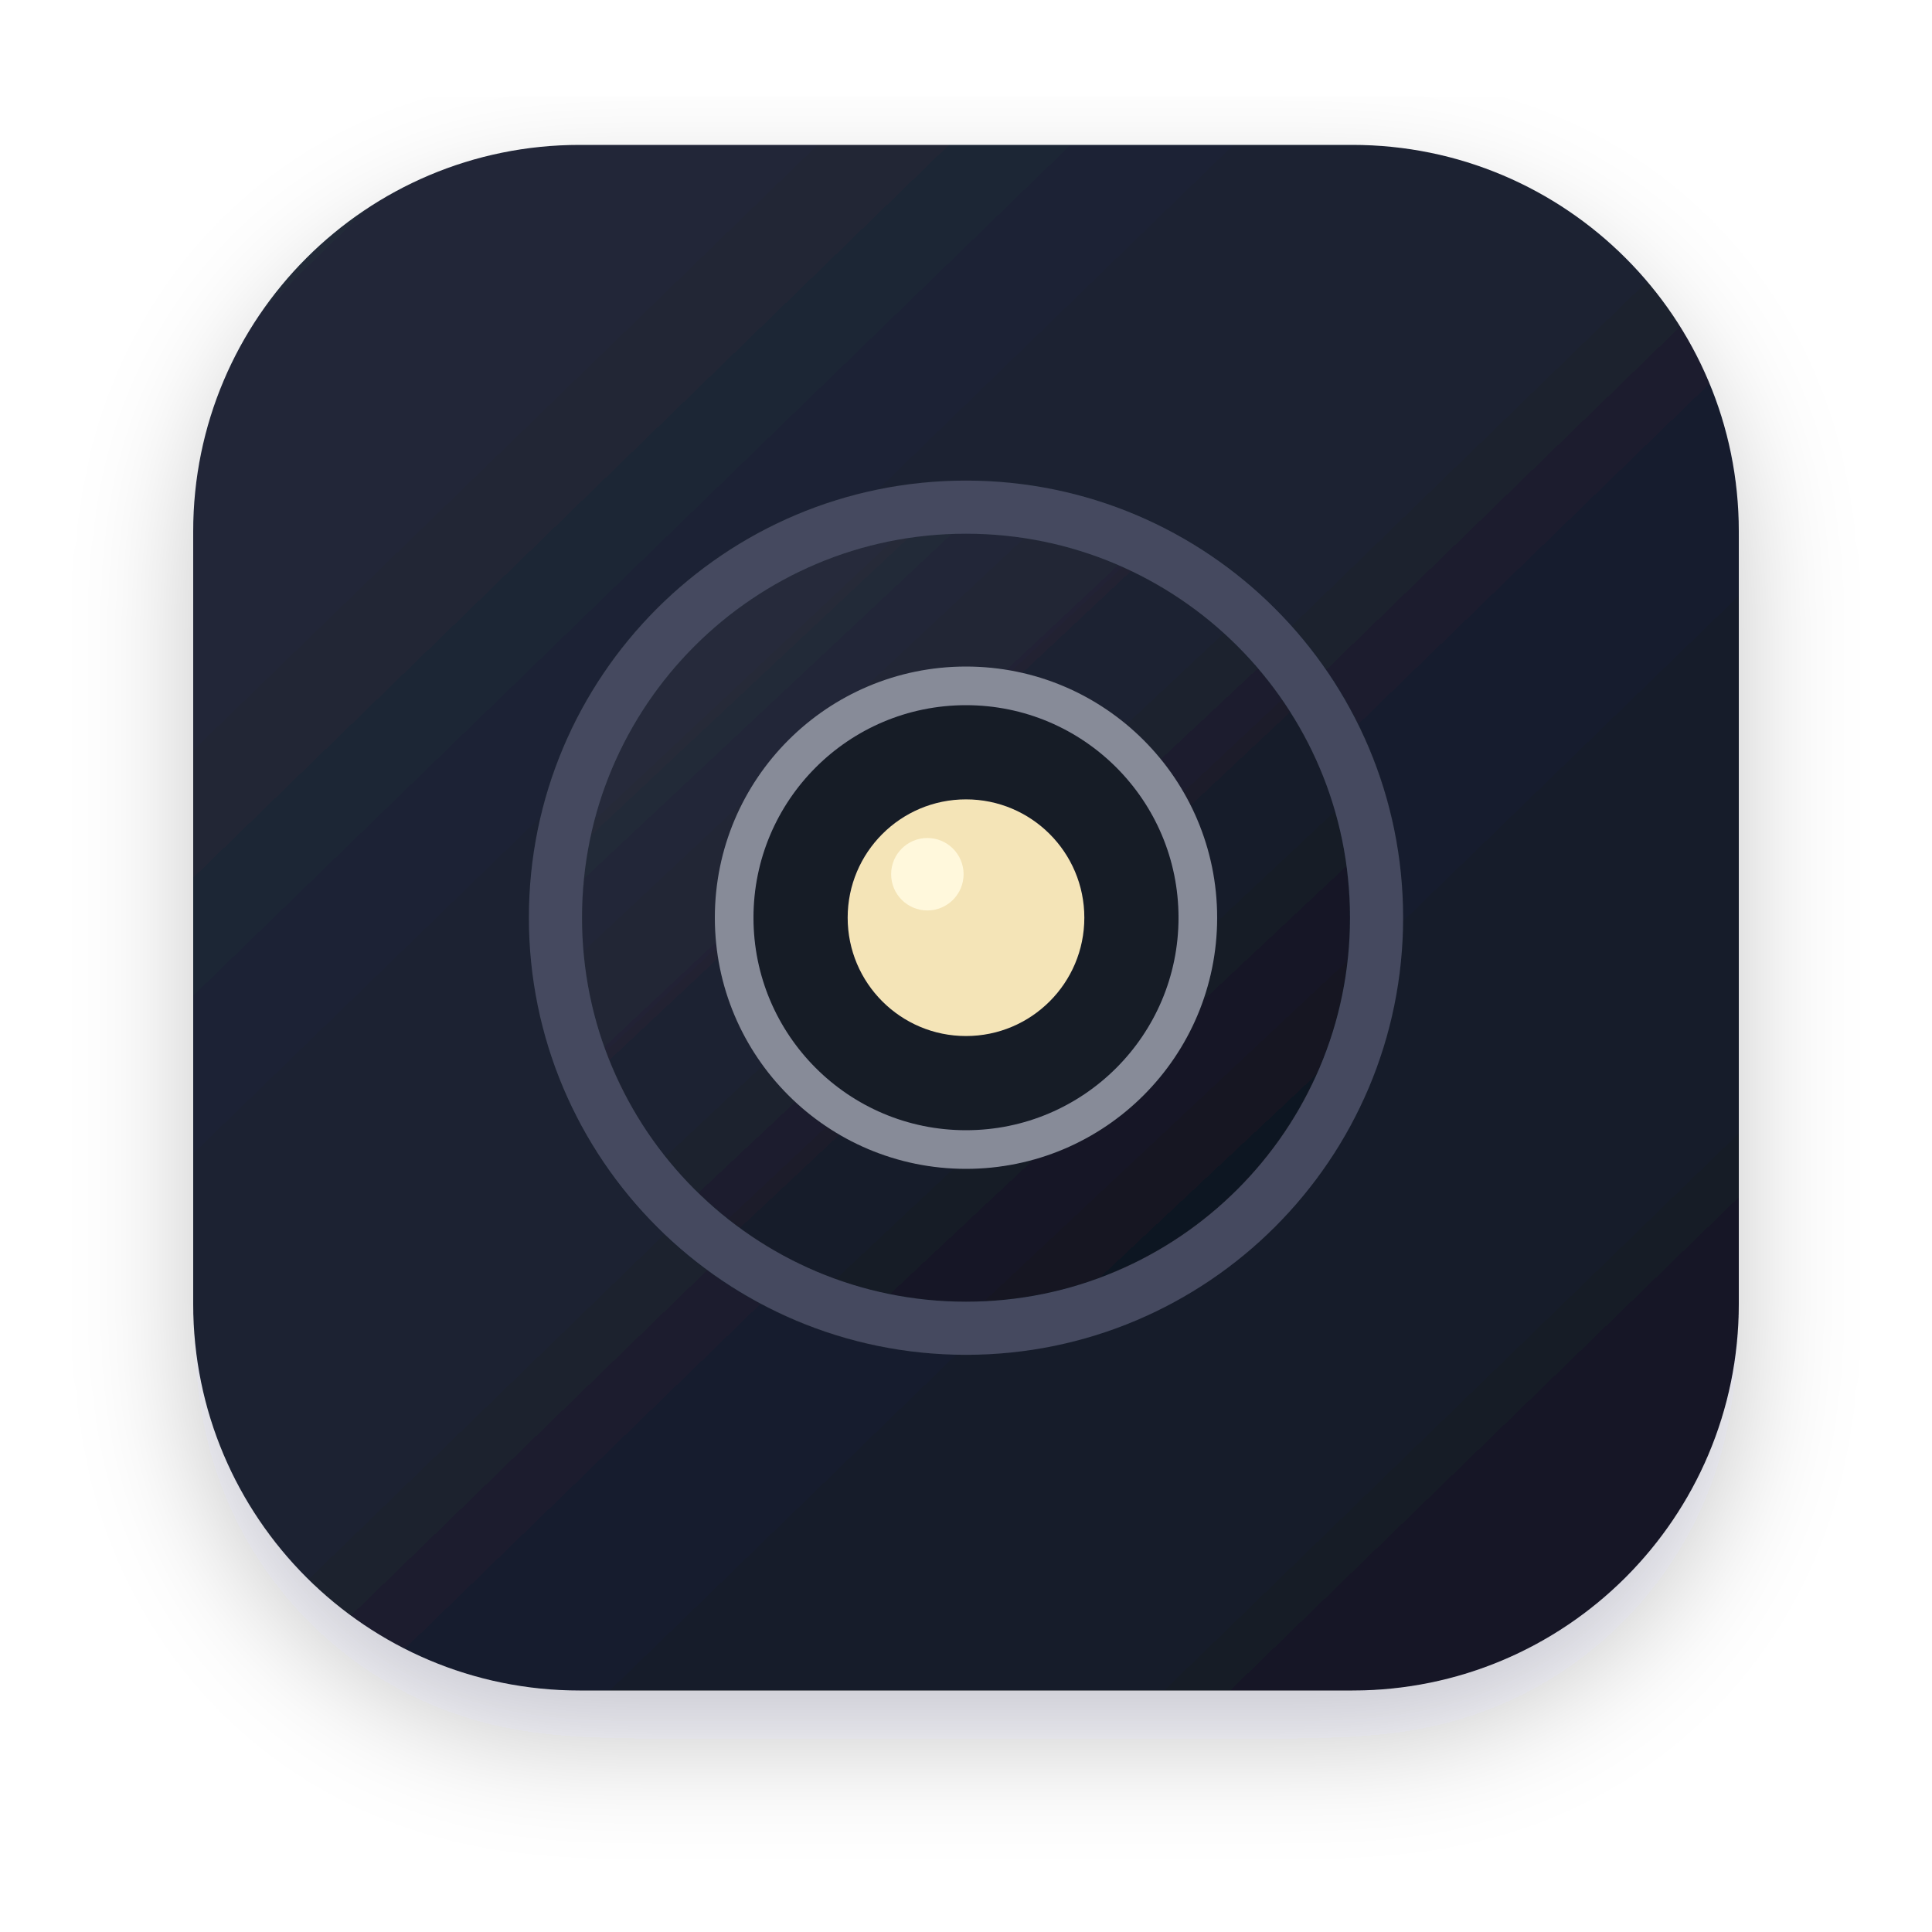
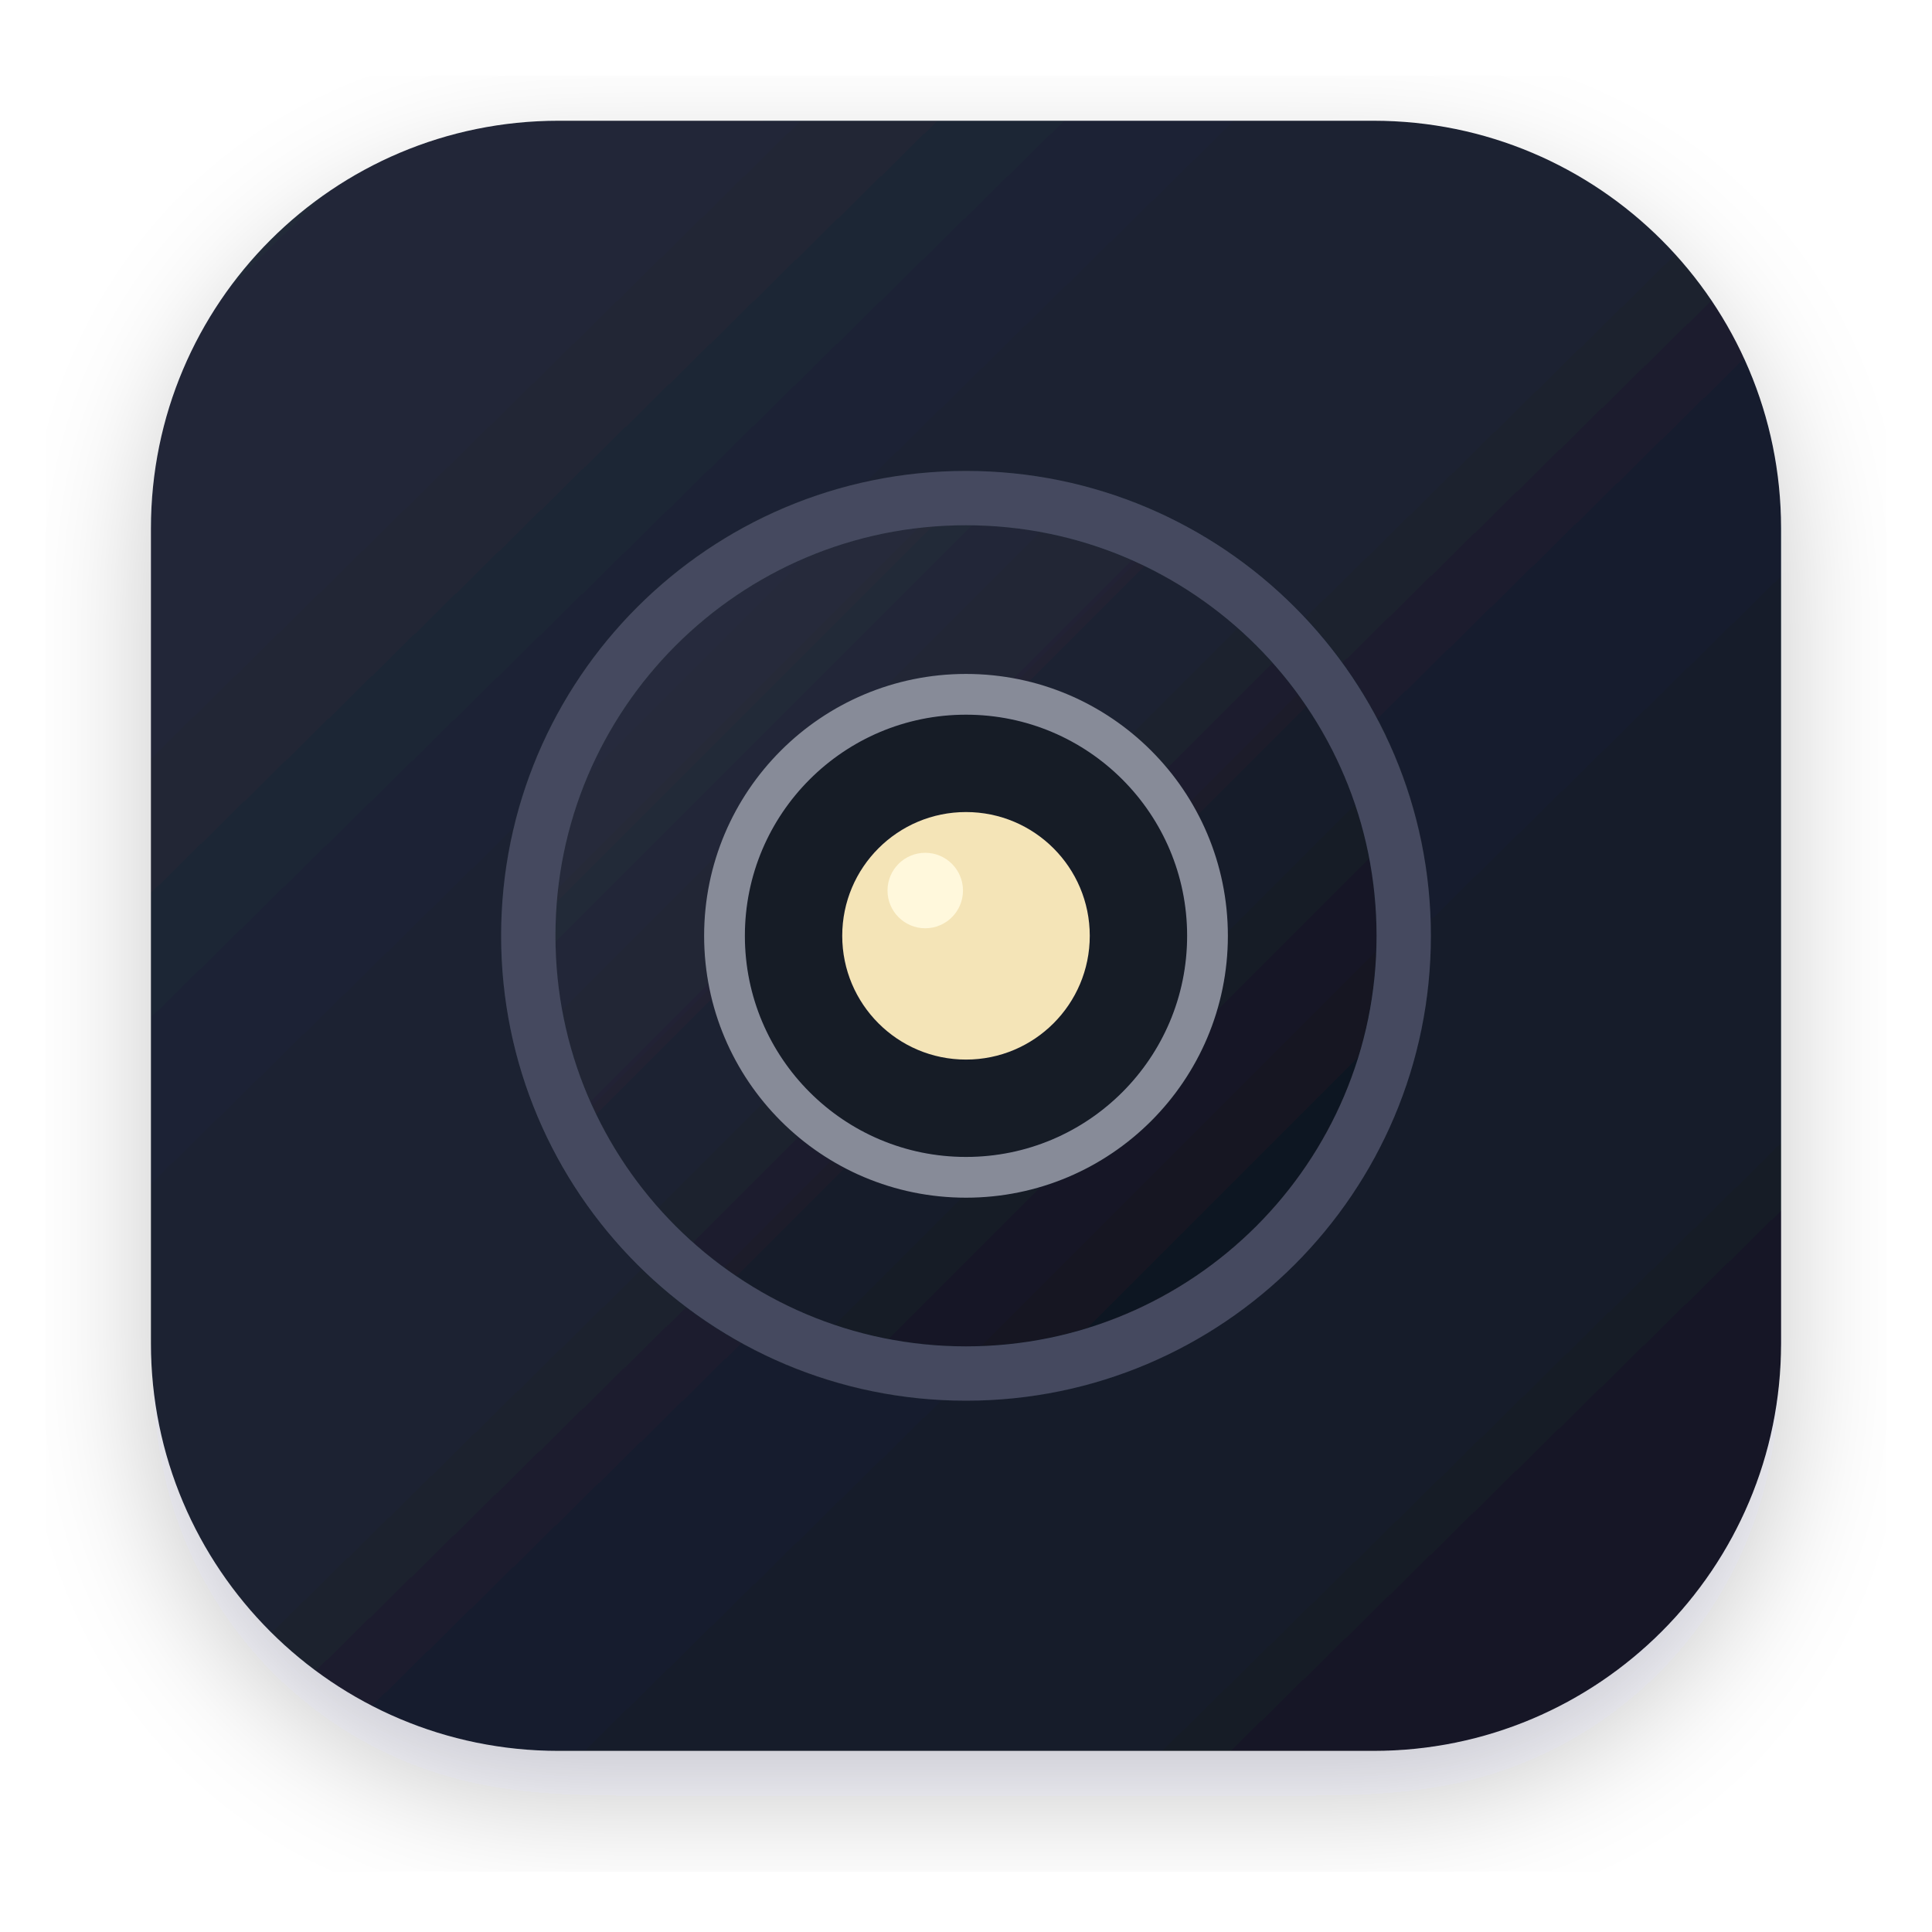
- <svg xmlns="http://www.w3.org/2000/svg" width="40" height="40" viewBox="0 0 40 40" fill="none" role="img" aria-labelledby="title desc">
+ <svg xmlns="http://www.w3.org/2000/svg" width="128" height="128" viewBox="0 0 128 128" fill="none" role="img" aria-labelledby="title desc">
  <defs>
-     <linearGradient id="icon" x1="4" y1="3" x2="36" y2="36" gradientUnits="userSpaceOnUse">
+     <linearGradient id="icon" x1="10" y1="8" x2="118" y2="118" gradientUnits="userSpaceOnUse">
      <stop stop-color="#242A3B" />
      <stop offset="1" stop-color="#111624" />
    </linearGradient>
-     <linearGradient id="lens" x1="12" y1="11" x2="27" y2="27" gradientUnits="userSpaceOnUse">
+     <linearGradient id="lens" x1="39" y1="36" x2="89" y2="86" gradientUnits="userSpaceOnUse">
      <stop stop-color="#2B3041" />
      <stop offset="1" stop-color="#0D111D" />
    </linearGradient>
-     <filter id="shadow" x="1" y="1" width="38" height="38" color-interpolation-filters="sRGB" filterUnits="userSpaceOnUse">
-       <feDropShadow dx="0" dy="1" stdDeviation="1.2" flood-color="#0B1020" flood-opacity=".22" />
+     <filter id="shadow" x="3" y="2" width="122" height="122" color-interpolation-filters="sRGB" filterUnits="userSpaceOnUse">
+       <feDropShadow dx="0" dy="3" stdDeviation="4" flood-color="#0B1020" flood-opacity=".22" />
    </filter>
  </defs>
  <g filter="url(#shadow)">
-     <rect x="4" y="3" width="32" height="32" rx="8" fill="url(#icon)" />
-     <circle cx="20" cy="19" r="8.5" fill="url(#lens)" stroke="#444A5E" stroke-width="1.1" />
-     <circle cx="20" cy="19" r="4.8" fill="#151A28" stroke="#878B98" stroke-width=".8" />
-     <circle cx="20" cy="19" r="2.45" fill="#F4E4B7" />
-     <circle cx="19.2" cy="18.1" r=".75" fill="#FFF8DC" />
+     <rect x="10" y="8" width="108" height="108" rx="27" fill="url(#icon)" />
+     <circle cx="64" cy="62" r="29" fill="url(#lens)" stroke="#444A5E" stroke-width="3.6" />
+     <circle cx="64" cy="62" r="16" fill="#151A28" stroke="#878B98" stroke-width="2.7" />
+     <circle cx="64" cy="62" r="8.2" fill="#F4E4B7" />
+     <circle cx="61.3" cy="59" r="2.5" fill="#FFF8DC" />
  </g>
</svg>
